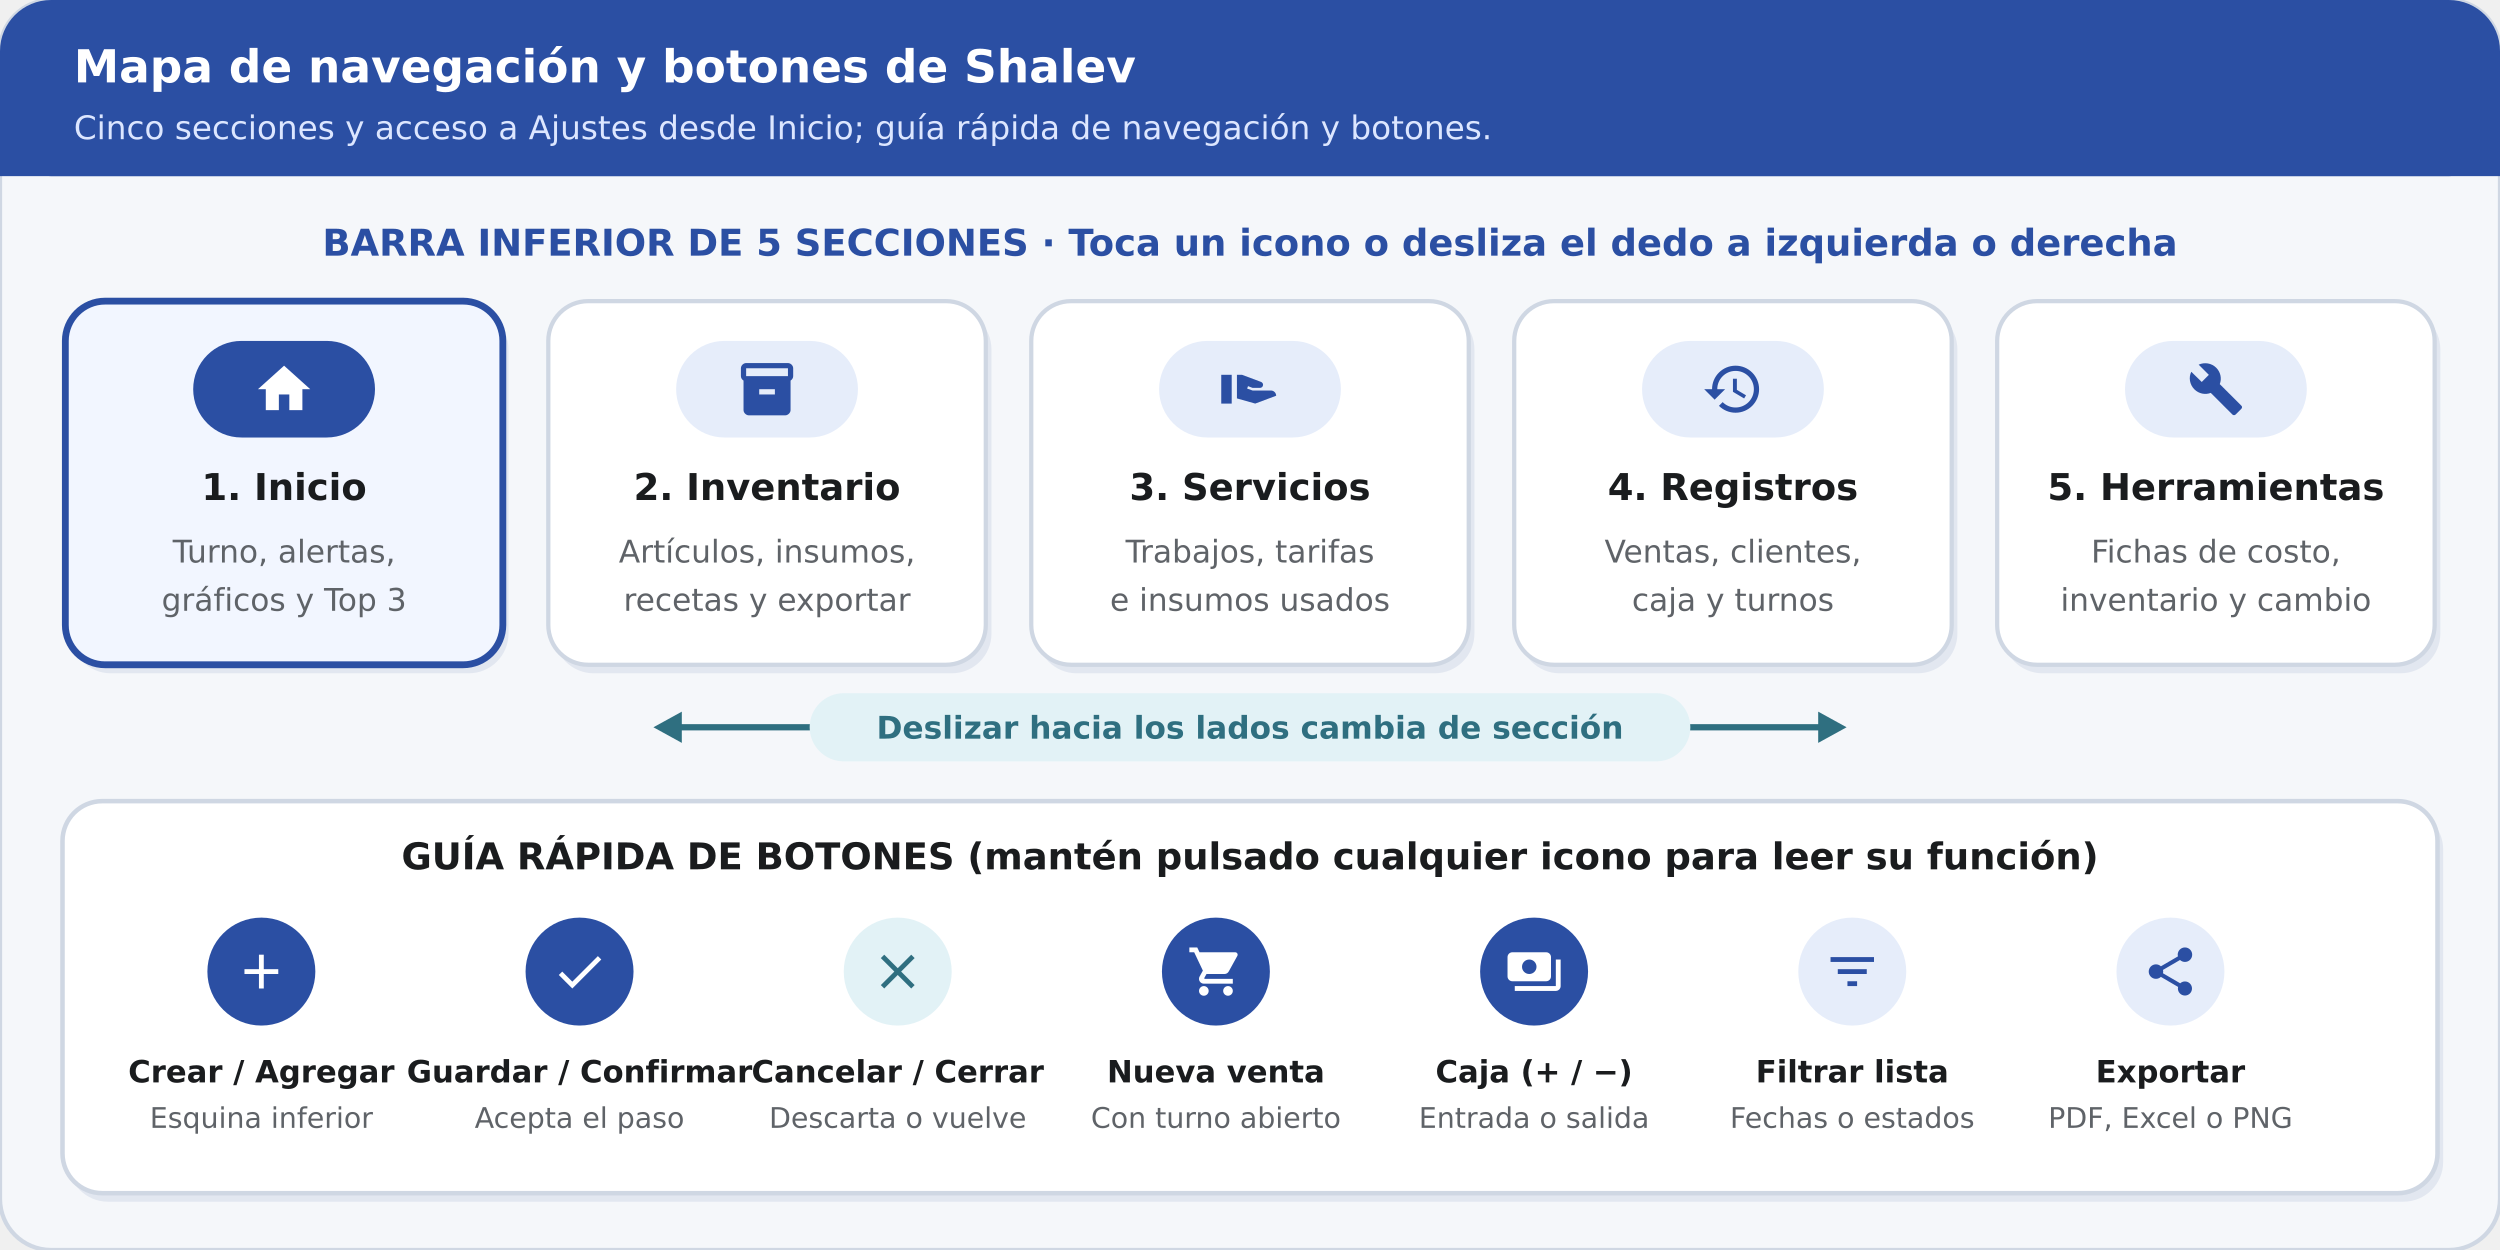
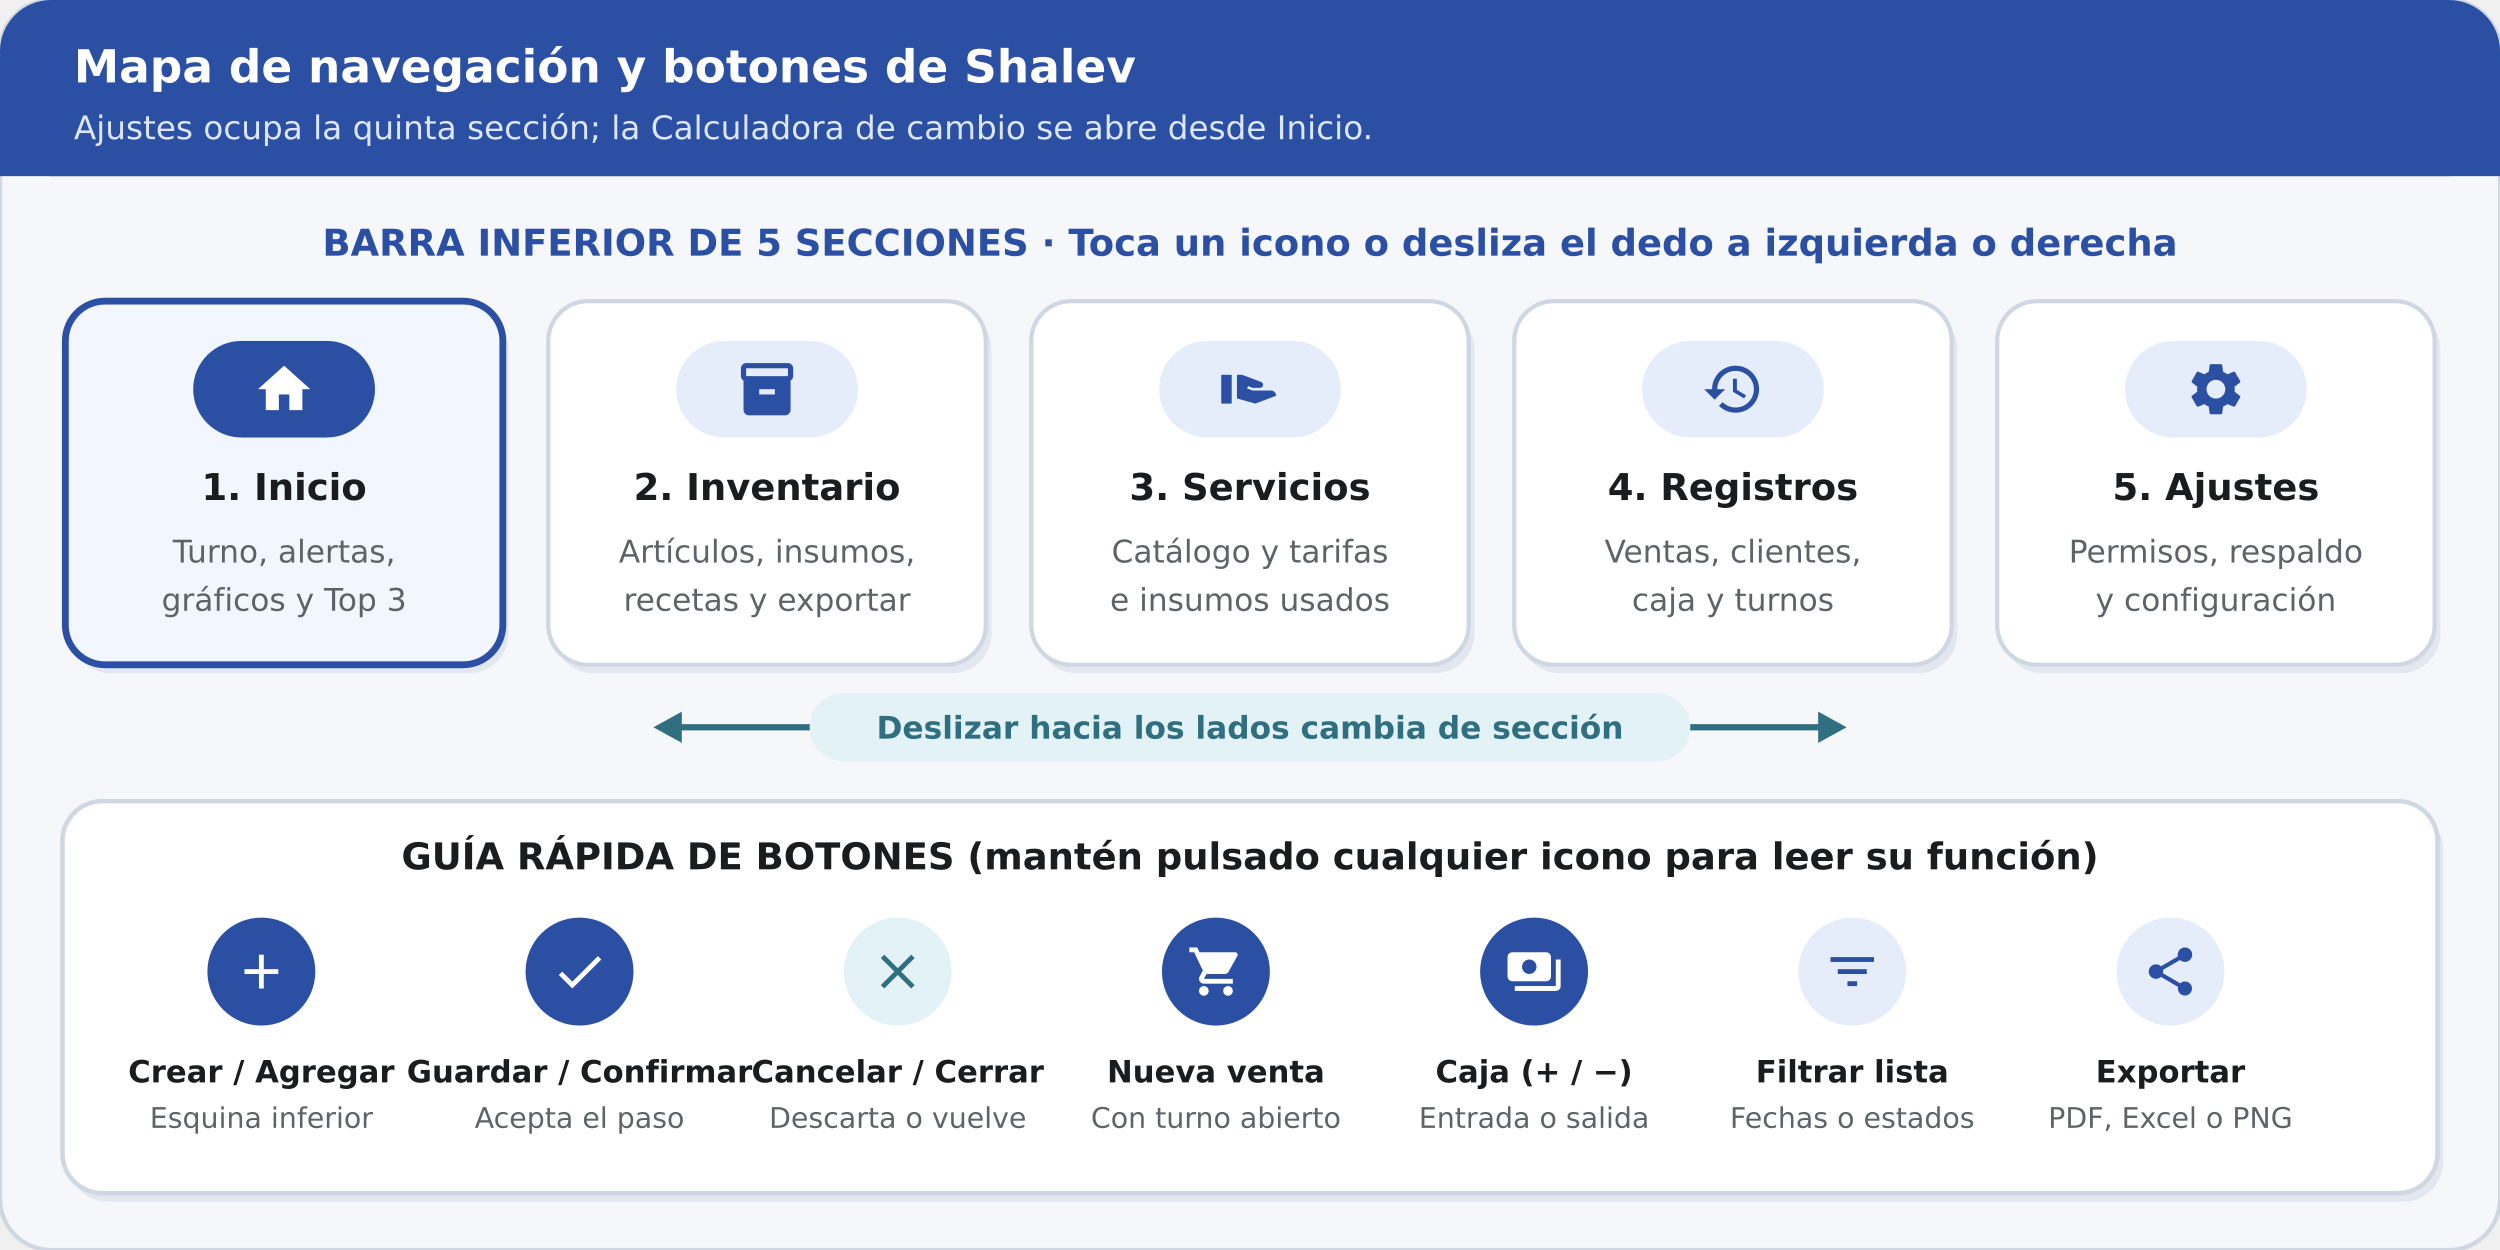
<svg xmlns="http://www.w3.org/2000/svg" width="880" height="440" viewBox="0 0 880 440">
  <rect width="880" height="440" rx="18" fill="#F5F7FA" stroke="#CFD7E3" stroke-width="1.5" />
  <rect x="0" y="0" width="880" height="62" rx="18" fill="#2B4FA3" />
  <rect x="0" y="44" width="880" height="18" fill="#2B4FA3" />
  <text x="26" y="29" font-family="DejaVu Sans, Arial, sans-serif" font-size="16" font-weight="bold" fill="#FFFFFF">Mapa de navegación y botones de Shalev</text>
-   <text x="26" y="49" font-family="DejaVu Sans, Arial, sans-serif" font-size="11.5" fill="#DCE6FF">Cinco secciones y acceso a Ajustes desde Inicio; guía rápida de navegación y botones.</text>
+   <text x="26" y="49" font-family="DejaVu Sans, Arial, sans-serif" font-size="11.5" fill="#DCE6FF">Ajustes ocupa la quinta sección; la Calculadora de cambio se abre desde Inicio.</text>
  <text x="440" y="90" font-family="DejaVu Sans, Arial, sans-serif" font-size="13" font-weight="bold" fill="#2B4FA3" text-anchor="middle">BARRA INFERIOR DE 5 SECCIONES · Toca un icono o desliza el dedo a izquierda o derecha</text>
  <rect x="25.0" y="109.0" width="154.0" height="128.0" rx="14.0" fill="#E2E7F0" />
  <rect x="23.0" y="106.0" width="154.0" height="128.0" rx="14.0" fill="#F2F6FF" stroke="#2B4FA3" stroke-width="2.4" />
  <rect x="68.0" y="120.0" width="64" height="34" rx="17" fill="#2B4FA3" />
  <g transform="translate(88.96, 125.96) scale(0.920)">
    <path d="M 10 20 v -6 h 4 v 6 h 5 v -8 h 3 L 12 3 2 12 h 3 v 8 z" fill="#FFFFFF" />
  </g>
  <text x="100.0" y="176.0" font-family="DejaVu Sans, Arial, sans-serif" font-size="13" font-weight="bold" fill="#1A1C1E" text-anchor="middle">1. Inicio</text>
  <text x="100.0" y="198.0" font-family="DejaVu Sans, Arial, sans-serif" font-size="11" fill="#5F6368" text-anchor="middle">Turno, alertas,</text>
  <text x="100.0" y="215.0" font-family="DejaVu Sans, Arial, sans-serif" font-size="11" fill="#5F6368" text-anchor="middle">gráficos y Top 3</text>
  <rect x="195.0" y="109.0" width="154.0" height="128.0" rx="14.0" fill="#E2E7F0" />
  <rect x="193.0" y="106.0" width="154.0" height="128.0" rx="14.0" fill="#FFFFFF" stroke="#CFD7E3" stroke-width="1.5" />
  <rect x="238.0" y="120.0" width="64" height="34" rx="17" fill="#E6EDFA" />
  <g transform="translate(258.96, 125.96) scale(0.920)">
    <path d="M 20 2 H 4 c -1 0 -2 .9 -2 2 v 3.01 c 0 .72 .43 1.34 1 1.69 V 20 c 0 1.1 1.1 2 2 2 h 14 c .9 0 2 -.9 2 -2 V 8.7 c .57 -.35 1 -.97 1 -1.69 V 4 c 0 -1.1 -1 -2 -2 -2 z m -5 12 H 9 v -2 h 6 v 2 z m 5 -7 H 4 V 4 h 16 v 3 z" fill="#2B4FA3" />
  </g>
  <text x="270.0" y="176.0" font-family="DejaVu Sans, Arial, sans-serif" font-size="13" font-weight="bold" fill="#1A1C1E" text-anchor="middle">2. Inventario</text>
  <text x="270.0" y="198.0" font-family="DejaVu Sans, Arial, sans-serif" font-size="11" fill="#5F6368" text-anchor="middle">Artículos, insumos,</text>
  <text x="270.0" y="215.0" font-family="DejaVu Sans, Arial, sans-serif" font-size="11" fill="#5F6368" text-anchor="middle">recetas y exportar</text>
  <rect x="365.0" y="109.0" width="154.0" height="128.0" rx="14.0" fill="#E2E7F0" />
  <rect x="363.0" y="106.0" width="154.0" height="128.0" rx="14.0" fill="#FFFFFF" stroke="#CFD7E3" stroke-width="1.5" />
  <rect x="408.0" y="120.0" width="64" height="34" rx="17" fill="#E6EDFA" />
  <g transform="translate(428.96, 125.96) scale(0.920)">
    <path d="M 1 6.5 h 4 v 11 H 1 z M 20 12.5 h -7 l -2.09 -.73 .33 -.94 L 13 11.5 h 2.82 c .65 0 1.18 -.53 1.18 -1.18 0 -.49 -.31 -.93 -.77 -1.11 L 8.97 6.5 H 7 v 9.02 L 14 17.5 l 8.01 -3 c -.01 -1.1 -.9 -2 -2.01 -2 z" fill="#2B4FA3" />
  </g>
  <text x="440.0" y="176.0" font-family="DejaVu Sans, Arial, sans-serif" font-size="13" font-weight="bold" fill="#1A1C1E" text-anchor="middle">3. Servicios</text>
-   <text x="440.0" y="198.0" font-family="DejaVu Sans, Arial, sans-serif" font-size="11" fill="#5F6368" text-anchor="middle">Trabajos, tarifas</text>
+   <text x="440.0" y="198.0" font-family="DejaVu Sans, Arial, sans-serif" font-size="11" fill="#5F6368" text-anchor="middle">Catálogo y tarifas</text>
  <text x="440.0" y="215.0" font-family="DejaVu Sans, Arial, sans-serif" font-size="11" fill="#5F6368" text-anchor="middle">e insumos usados</text>
  <rect x="535.0" y="109.0" width="154.0" height="128.0" rx="14.0" fill="#E2E7F0" />
  <rect x="533.0" y="106.0" width="154.0" height="128.0" rx="14.0" fill="#FFFFFF" stroke="#CFD7E3" stroke-width="1.5" />
  <rect x="578.0" y="120.0" width="64" height="34" rx="17" fill="#E6EDFA" />
  <g transform="translate(598.96, 125.96) scale(0.920)">
    <path d="M 13 3 a 9 9 0 0 0 -9 9 H 1 l 3.89 3.89 .07 .14 L 9 12 H 6 c 0 -3.87 3.13 -7 7 -7 s 7 3.13 7 7 -3.13 7 -7 7 c -1.93 0 -3.68 -.79 -4.94 -2.06 l -1.42 1.42 A 8.954 8.954 0 0 0 13 21 a 9 9 0 0 0 0 -18 z m -1 5 v 5 l 4.28 2.54 .72 -1.21 -3.5 -2.08 V 8 H 12 z" fill="#2B4FA3" />
  </g>
  <text x="610.0" y="176.0" font-family="DejaVu Sans, Arial, sans-serif" font-size="13" font-weight="bold" fill="#1A1C1E" text-anchor="middle">4. Registros</text>
  <text x="610.0" y="198.0" font-family="DejaVu Sans, Arial, sans-serif" font-size="11" fill="#5F6368" text-anchor="middle">Ventas, clientes,</text>
  <text x="610.0" y="215.0" font-family="DejaVu Sans, Arial, sans-serif" font-size="11" fill="#5F6368" text-anchor="middle">caja y turnos</text>
  <rect x="705.0" y="109.0" width="154.0" height="128.0" rx="14.0" fill="#E2E7F0" />
  <rect x="703.0" y="106.0" width="154.0" height="128.0" rx="14.0" fill="#FFFFFF" stroke="#CFD7E3" stroke-width="1.5" />
  <rect x="748.0" y="120.0" width="64" height="34" rx="17" fill="#E6EDFA" />
  <g transform="translate(768.96, 125.96) scale(0.920)">
-     <path d="M 21.74 18.31 L 13.48 10.05 C 14.29 7.96 13.84 5.51 12.12 3.79 C 10.3 1.97 7.58 1.61 5.4 2.61 L 9.3 6.51 L 6.58 9.23 L 2.58 5.33 C 1.5 7.51 1.95 10.23 3.76 12.05 C 5.49 13.77 7.94 14.22 10.03 13.41 L 18.29 21.67 C 18.65 22.03 19.2 22.03 19.56 21.67 L 21.65 19.58 C 22.1 19.22 22.1 18.58 21.74 18.31 z" fill="#2B4FA3" />
+     <path d="M 19.14 12.94 c .04 -.3 .06 -.61 .06 -.94 0 -.32 -.02 -.64 -.07 -.94 l 2.03 -1.58 a .49 .49 0 0 0 .12 -.61 l -1.92 -3.32 a .488 .488 0 0 0 -.59 -.22 l -2.39 .96 c -.5 -.38 -1.03 -.7 -1.62 -.94 l -.36 -2.54 a .484 .484 0 0 0 -.48 -.41 h -3.84 c -.24 0 -.43 .17 -.47 .41 l -.36 2.54 c -.59 .24 -1.13 .57 -1.62 .94 l -2.39 -.96 c -.22 -.08 -.47 0 -.59 .22 L 2.74 8.87 c -.12 .21 -.08 .47 .12 .61 l 2.03 1.58 c -.05 .3 -.09 .63 -.09 .94 s .02 .64 .07 .94 l -2.03 1.58 a .49 .49 0 0 0 -.12 .61 l 1.92 3.32 c .12 .22 .37 .29 .59 .22 l 2.39 -.96 c .5 .38 1.03 .7 1.62 .94 l .36 2.54 c .05 .24 .24 .41 .48 .41 h 3.84 c .24 0 .44 -.17 .47 -.41 l .36 -2.54 c .59 -.24 1.13 -.56 1.62 -.94 l 2.39 .96 c .22 .08 .47 0 .59 -.22 l 1.92 -3.32 c .12 -.22 .07 -.47 -.12 -.61 l -2.01 -1.58 z M 12 15.6 c -1.98 0 -3.6 -1.62 -3.6 -3.6 s 1.62 -3.6 3.6 -3.6 3.6 1.62 3.6 3.6 -1.62 3.6 -3.6 3.6 z" fill="#2B4FA3" />
  </g>
-   <text x="780.0" y="176.0" font-family="DejaVu Sans, Arial, sans-serif" font-size="13" font-weight="bold" fill="#1A1C1E" text-anchor="middle">5. Herramientas</text>
-   <text x="780.0" y="198.0" font-family="DejaVu Sans, Arial, sans-serif" font-size="11" fill="#5F6368" text-anchor="middle">Fichas de costo,</text>
-   <text x="780.0" y="215.0" font-family="DejaVu Sans, Arial, sans-serif" font-size="11" fill="#5F6368" text-anchor="middle">inventario y cambio</text>
+   <text x="780.0" y="176.0" font-family="DejaVu Sans, Arial, sans-serif" font-size="13" font-weight="bold" fill="#1A1C1E" text-anchor="middle">5. Ajustes</text>
+   <text x="780.0" y="198.0" font-family="DejaVu Sans, Arial, sans-serif" font-size="11" fill="#5F6368" text-anchor="middle">Permisos, respaldo</text>
+   <text x="780.0" y="215.0" font-family="DejaVu Sans, Arial, sans-serif" font-size="11" fill="#5F6368" text-anchor="middle">y configuración</text>
  <line x1="239.0" y1="256.0" x2="641.0" y2="256.0" stroke="#2F6F80" stroke-width="2.2" />
  <polygon points="230.0,256.0 240.0,250.5 240.0,261.5" fill="#2F6F80" />
  <polygon points="650.0,256.0 640.0,250.5 640.0,261.5" fill="#2F6F80" />
  <rect x="285.0" y="244.0" width="310.0" height="24.0" rx="12.0" fill="#E2F2F6" />
  <text x="440.0" y="260.0" font-family="DejaVu Sans, Arial, sans-serif" font-size="11" font-weight="bold" fill="#2F6F80" text-anchor="middle">Deslizar hacia los lados cambia de sección</text>
  <rect x="24.0" y="285.0" width="836.0" height="138.0" rx="14.0" fill="#E2E7F0" />
  <rect x="22.0" y="282.0" width="836.0" height="138.0" rx="14.0" fill="#FFFFFF" stroke="#CFD7E3" stroke-width="1.6" />
  <text x="440" y="306" font-family="DejaVu Sans, Arial, sans-serif" font-size="13" font-weight="bold" fill="#1A1C1E" text-anchor="middle">GUÍA RÁPIDA DE BOTONES (mantén pulsado cualquier icono para leer su función)</text>
  <circle cx="92.0" cy="342.0" r="19.0" fill="#2B4FA3" />
  <g transform="translate(81.80, 331.80) scale(0.850)">
    <path d="M 19 13 h -6 v 6 h -2 v -6 H 5 v -2 h 6 V 5 h 2 v 6 h 6 v 2 z" fill="#FFFFFF" />
  </g>
  <text x="92.0" y="381" font-family="DejaVu Sans, Arial, sans-serif" font-size="10.8" font-weight="bold" fill="#1A1C1E" text-anchor="middle">Crear / Agregar</text>
  <text x="92.0" y="397" font-family="DejaVu Sans, Arial, sans-serif" font-size="10" fill="#5F6368" text-anchor="middle">Esquina inferior</text>
  <circle cx="204.0" cy="342.0" r="19.0" fill="#2B4FA3" />
  <g transform="translate(193.80, 331.80) scale(0.850)">
    <path d="M 9 16.17 4.83 12 l -1.42 1.41 L 9 19 21 7 l -1.41 -1.41 z" fill="#FFFFFF" />
  </g>
  <text x="204.0" y="381" font-family="DejaVu Sans, Arial, sans-serif" font-size="10.8" font-weight="bold" fill="#1A1C1E" text-anchor="middle">Guardar / Confirmar</text>
  <text x="204.0" y="397" font-family="DejaVu Sans, Arial, sans-serif" font-size="10" fill="#5F6368" text-anchor="middle">Acepta el paso</text>
  <circle cx="316.0" cy="342.0" r="19.0" fill="#E2F2F6" />
  <g transform="translate(305.80, 331.80) scale(0.850)">
    <path d="M 19 6.41 17.59 5 12 10.59 6.41 5 5 6.41 10.59 12 5 17.59 6.41 19 12 13.41 17.59 19 19 17.59 13.41 12 z" fill="#2F6F80" />
  </g>
  <text x="316.0" y="381" font-family="DejaVu Sans, Arial, sans-serif" font-size="10.8" font-weight="bold" fill="#1A1C1E" text-anchor="middle">Cancelar / Cerrar</text>
  <text x="316.0" y="397" font-family="DejaVu Sans, Arial, sans-serif" font-size="10" fill="#5F6368" text-anchor="middle">Descarta o vuelve</text>
  <circle cx="428.0" cy="342.0" r="19.0" fill="#2B4FA3" />
  <g transform="translate(417.80, 331.80) scale(0.850)">
    <path d="M 7 18 c -1.1 0 -1.99 .9 -1.99 2 S 5.9 22 7 22 s 2 -.9 2 -2 -.9 -2 -2 -2 z M 1 2 v 2 h 2 l 3.6 7.59 -1.35 2.45 c -.16 .28 -.25 .61 -.25 .96 0 1.1 .9 2 2 2 h 12 v -2 H 7.42 c -.14 0 -.25 -.11 -.25 -.25 l .03 -.12 .9 -1.63 h 7.45 c .75 0 1.41 -.41 1.75 -1.03 l 3.58 -6.49 A 1.003 1.003 0 0 0 20 4 H 5.21 l -.94 -2 H 1 z m 16 16 c -1.1 0 -1.99 .9 -1.99 2 s .89 2 1.99 2 2 -.9 2 -2 -.9 -2 -2 -2 z" fill="#FFFFFF" />
  </g>
  <text x="428.0" y="381" font-family="DejaVu Sans, Arial, sans-serif" font-size="10.8" font-weight="bold" fill="#1A1C1E" text-anchor="middle">Nueva venta</text>
  <text x="428.0" y="397" font-family="DejaVu Sans, Arial, sans-serif" font-size="10" fill="#5F6368" text-anchor="middle">Con turno abierto</text>
  <circle cx="540.0" cy="342.0" r="19.0" fill="#2B4FA3" />
  <g transform="translate(529.80, 331.80) scale(0.850)">
    <path d="M 19 14 V 6 c 0 -1.1 -.9 -2 -2 -2 H 3 c -1.1 0 -2 .9 -2 2 v 8 c 0 1.1 .9 2 2 2 h 14 c 1.1 0 2 -.9 2 -2 z m -9 -1 c -1.66 0 -3 -1.34 -3 -3 s 1.34 -3 3 -3 3 1.34 3 3 -1.34 3 -3 3 z m 13 -6 v 11 c 0 1.1 -.9 2 -2 2 H 4 v -2 h 17 V 7 h 2 z" fill="#FFFFFF" />
  </g>
  <text x="540.0" y="381" font-family="DejaVu Sans, Arial, sans-serif" font-size="10.8" font-weight="bold" fill="#1A1C1E" text-anchor="middle">Caja (+ / −)</text>
  <text x="540.0" y="397" font-family="DejaVu Sans, Arial, sans-serif" font-size="10" fill="#5F6368" text-anchor="middle">Entrada o salida</text>
  <circle cx="652.0" cy="342.0" r="19.0" fill="#E6EDFA" />
  <g transform="translate(641.80, 331.80) scale(0.850)">
    <path d="M 10 18 h 4 v -2 h -4 v 2 z M 3 6 v 2 h 18 V 6 H 3 z m 3 7 h 12 v -2 H 6 v 2 z" fill="#2B4FA3" />
  </g>
  <text x="652.0" y="381" font-family="DejaVu Sans, Arial, sans-serif" font-size="10.8" font-weight="bold" fill="#1A1C1E" text-anchor="middle">Filtrar lista</text>
  <text x="652.0" y="397" font-family="DejaVu Sans, Arial, sans-serif" font-size="10" fill="#5F6368" text-anchor="middle">Fechas o estados</text>
  <circle cx="764.0" cy="342.0" r="19.0" fill="#E6EDFA" />
  <g transform="translate(753.80, 331.80) scale(0.850)">
    <path d="M 18 16.08 c -.76 0 -1.44 .3 -1.96 .77 L 8.91 12.7 c .05 -.23 .09 -.46 .09 -.7 s -.04 -.47 -.09 -.7 l 7.05 -4.11 c .54 .5 1.25 .81 2.04 .81 1.66 0 3 -1.34 3 -3 s -1.34 -3 -3 -3 -3 1.34 -3 3 c 0 .24 .04 .47 .09 .7 L 8.04 9.81 C 7.5 9.31 6.79 9 6 9 c -1.66 0 -3 1.34 -3 3 s 1.34 3 3 3 c .79 0 1.5 -.31 2.04 -.81 l 7.12 4.16 c -.05 .21 -.08 .43 -.08 .65 0 1.61 1.31 2.92 2.92 2.92 1.61 0 2.92 -1.31 2.92 -2.92 s -1.31 -2.92 -2.92 -2.92 z" fill="#2B4FA3" />
  </g>
  <text x="764.0" y="381" font-family="DejaVu Sans, Arial, sans-serif" font-size="10.8" font-weight="bold" fill="#1A1C1E" text-anchor="middle">Exportar</text>
  <text x="764.0" y="397" font-family="DejaVu Sans, Arial, sans-serif" font-size="10" fill="#5F6368" text-anchor="middle">PDF, Excel o PNG</text>
</svg>
